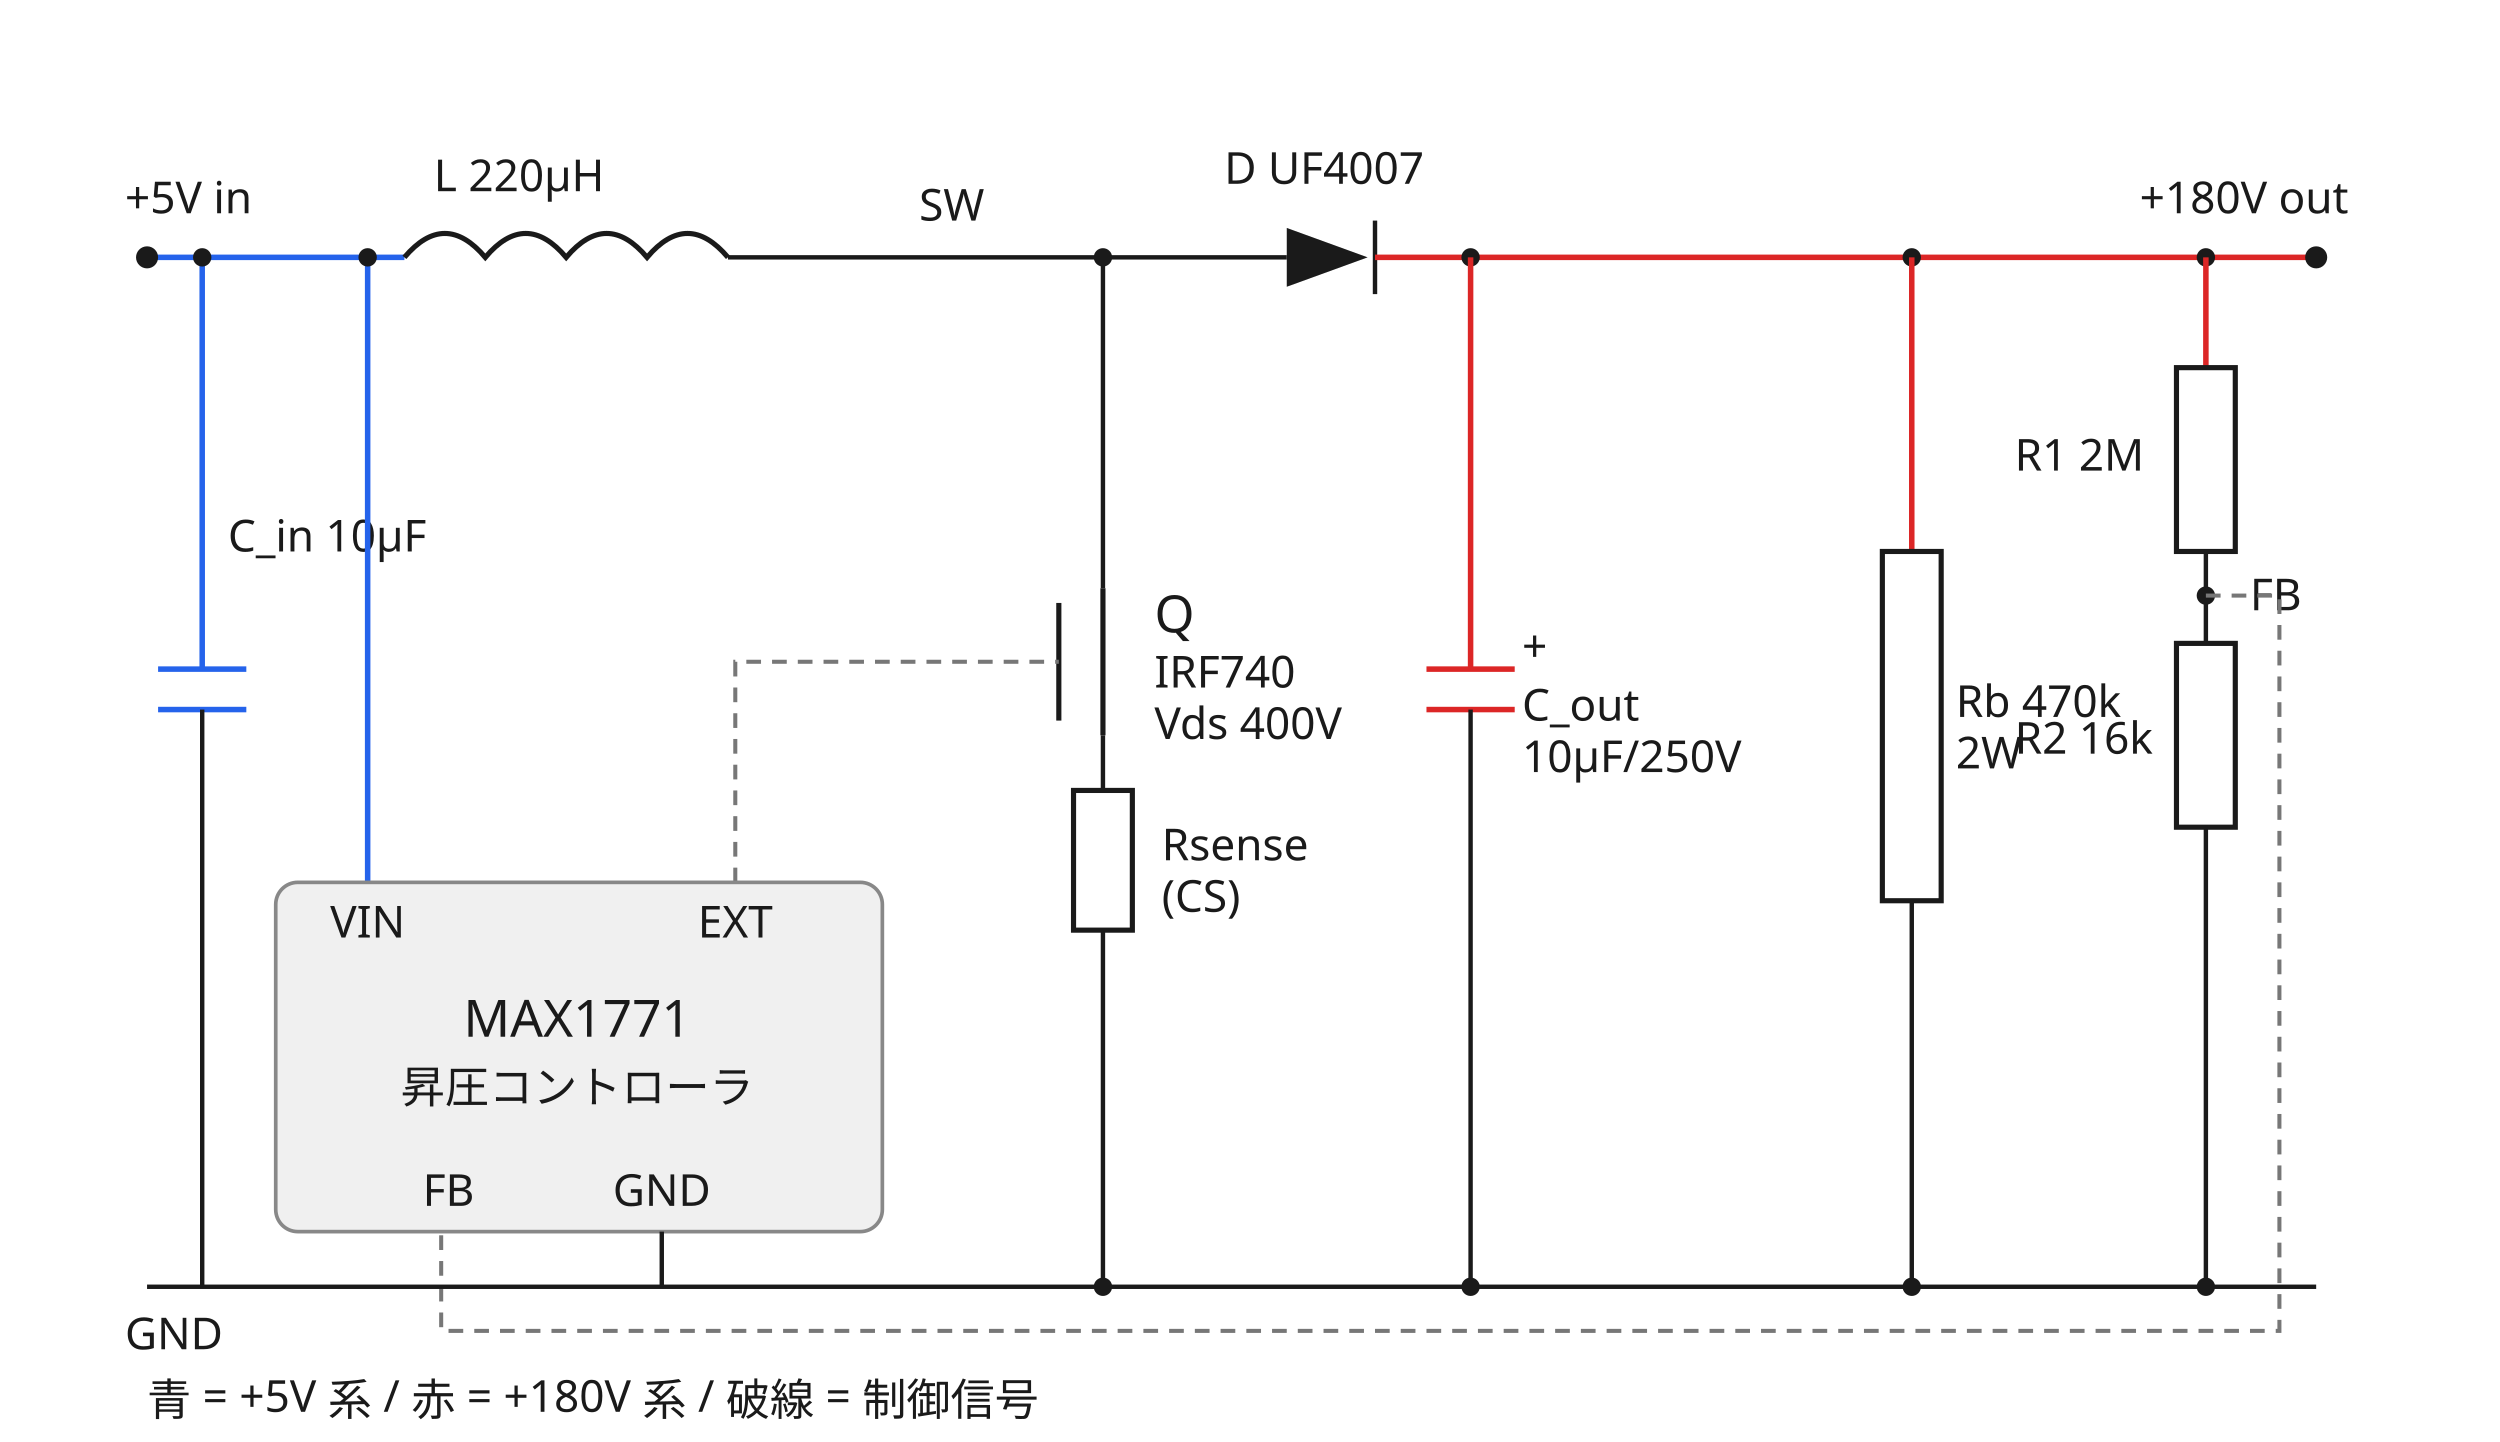
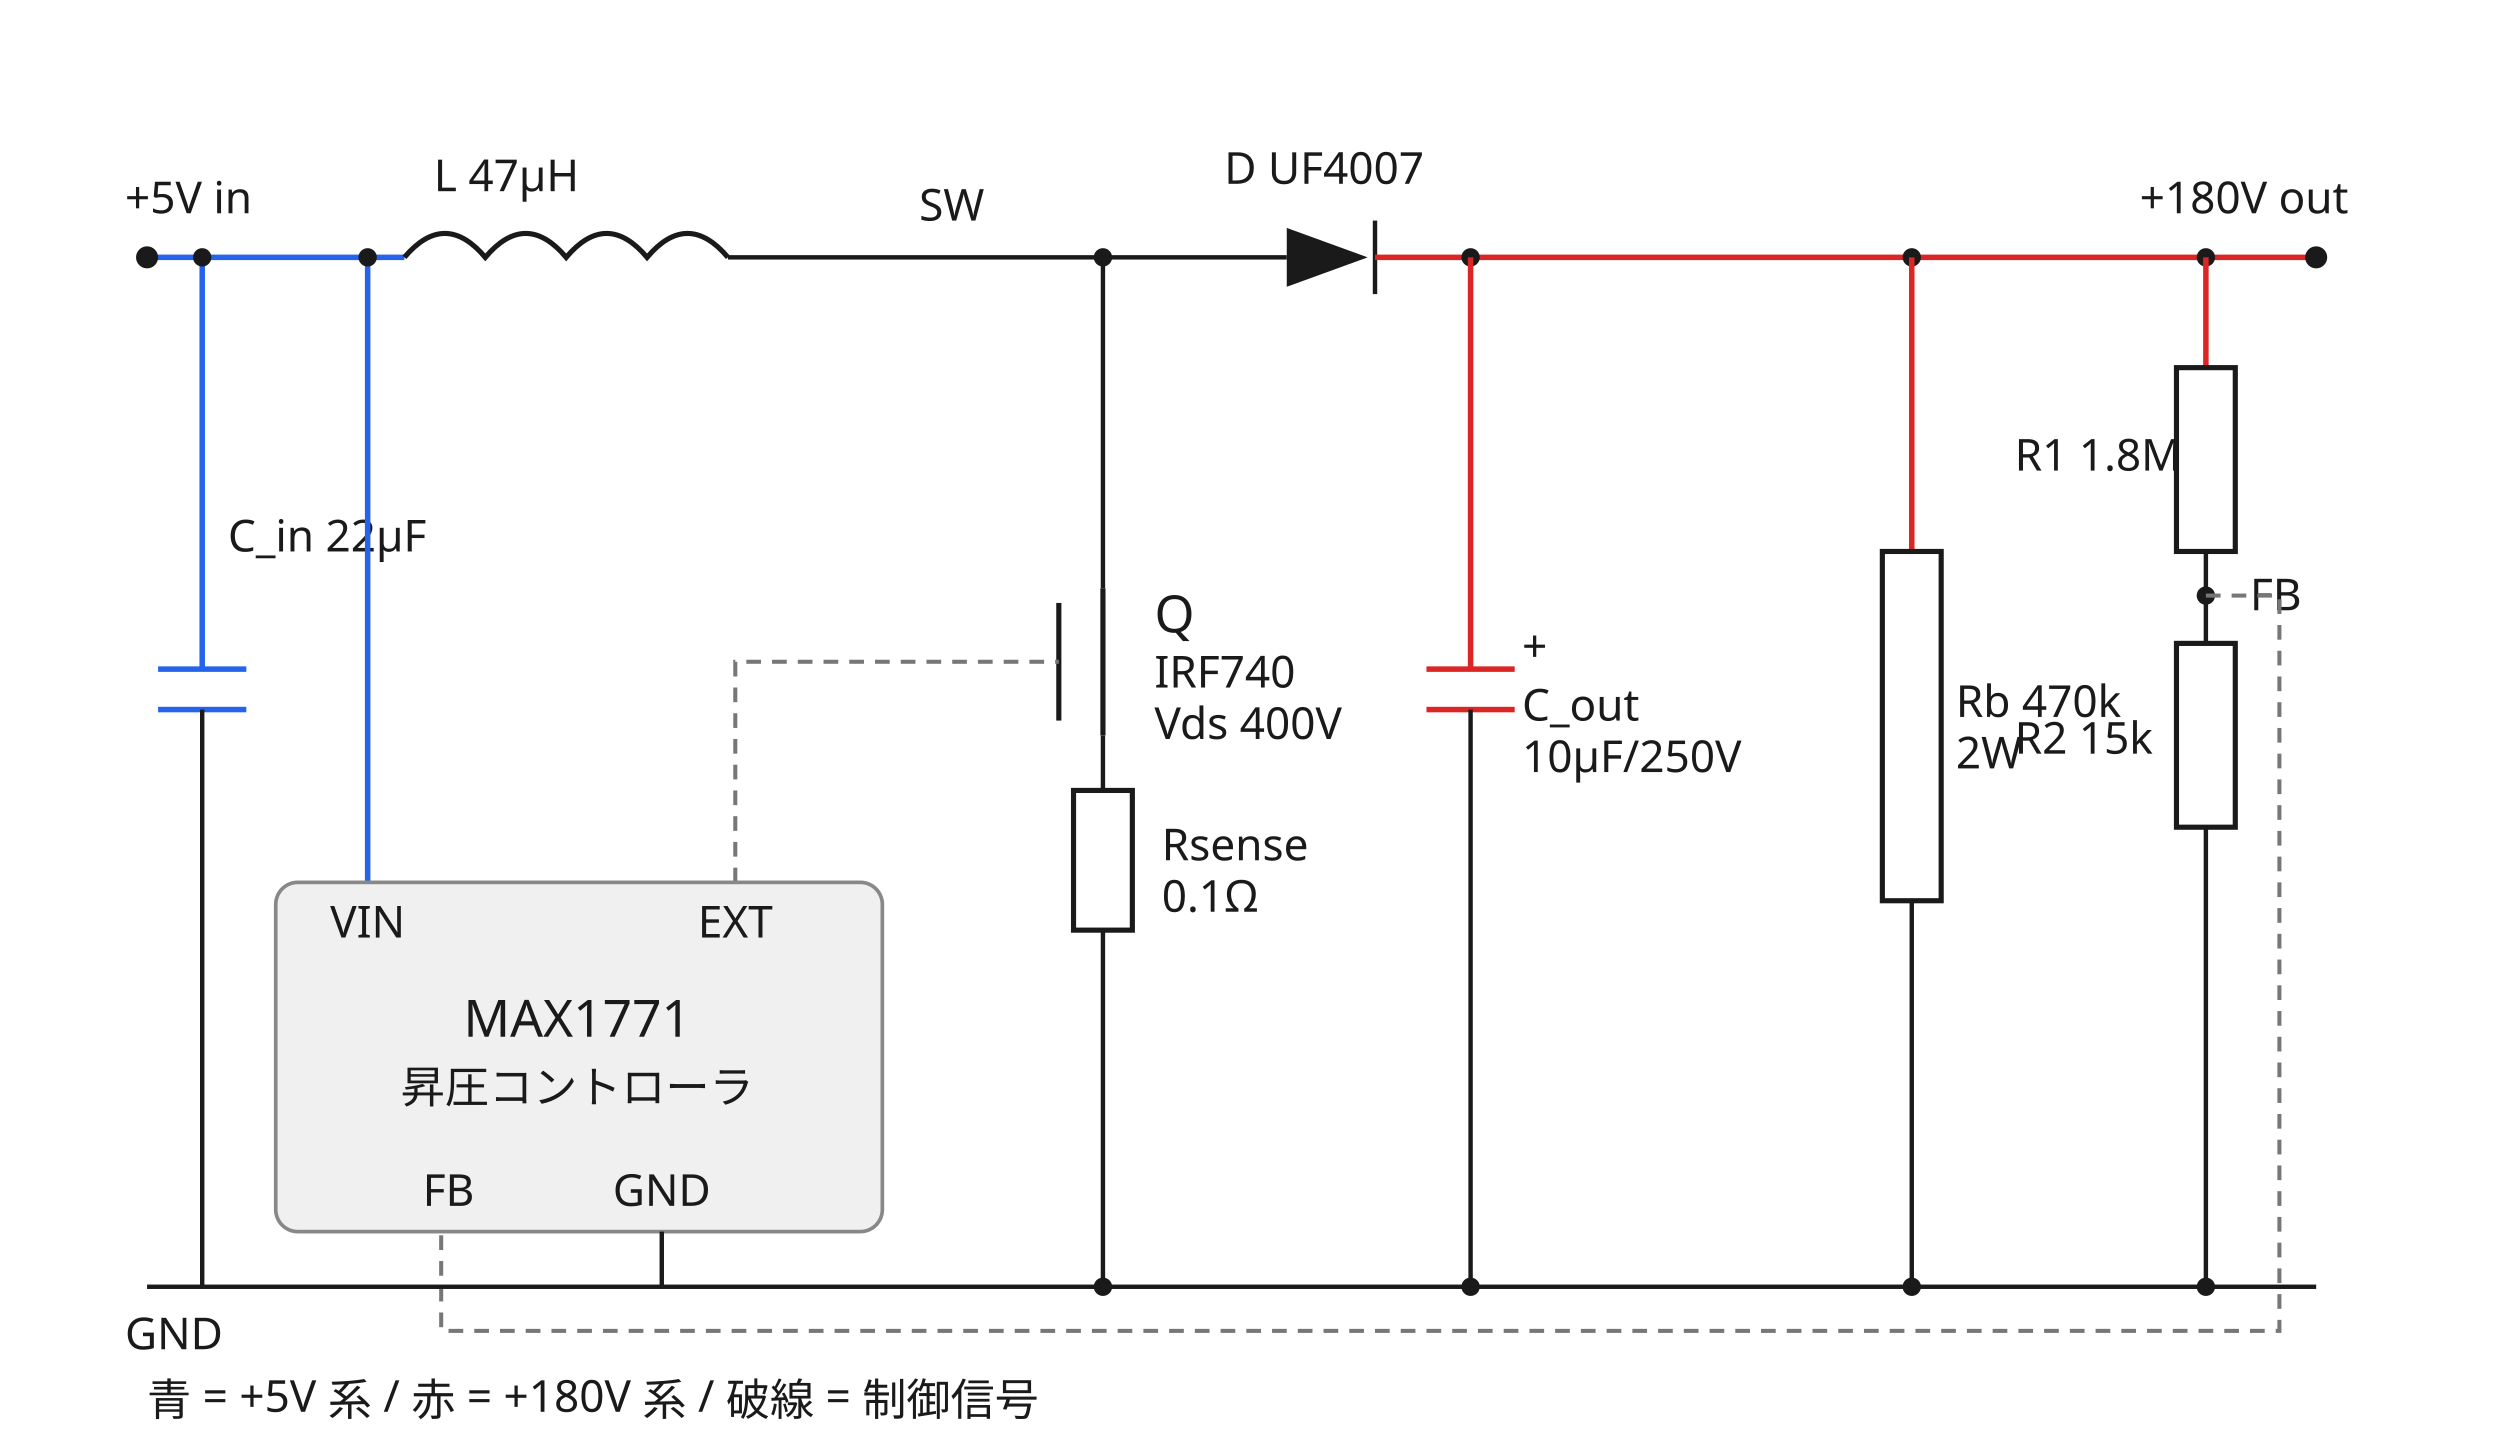
<svg xmlns="http://www.w3.org/2000/svg" width="100%" viewBox="0 0 680 392" role="img">
  <style>
.w{fill:none;stroke:#1a1a1a;stroke-width:1.2}
.b{fill:none;stroke:#2563eb;stroke-width:1.5}
.r{fill:none;stroke:#dc2626;stroke-width:1.5}
.c{fill:none;stroke:#777;stroke-width:1.1;stroke-dasharray:4 3}
.body{fill:none;stroke:#1a1a1a;stroke-width:1.4}
.dot{fill:#1a1a1a}
.tri{fill:#1a1a1a}
text{font-family:sans-serif;fill:#1a1a1a}
.t{font-size:14px}
.ts{font-size:12px}
.box{fill:#f0f0f0;stroke:#888;stroke-width:1}
</style>
  <path class="b" d="M40,70 H110" />
  <circle class="dot" cx="40" cy="70" r="3" />
  <text class="ts" x="34" y="58">+5V in</text>
  <path class="b" d="M55,70 V182" />
  <path class="b" d="M43,182 H67" />
  <path class="b" d="M43,193 H67" />
  <path class="w" d="M55,193 V350" />
  <circle class="dot" cx="55" cy="70" r="2.5" />
-   <text class="ts" x="62" y="150">C_in 10µF</text>
+   <text class="ts" x="62" y="150">C_in 22µF</text>
  <path class="b" d="M100,70 V240" />
  <circle class="dot" cx="100" cy="70" r="2.5" />
  <path class="body" d="M110,70 q11,-13 22,0 q11,-13 22,0 q11,-13 22,0 q11,-13 22,0" />
-   <text class="ts" x="118" y="52">L 220µH</text>
+   <text class="ts" x="118" y="52">L 47µH</text>
  <path class="w" d="M198,70 H350" />
  <text class="ts" x="250" y="60">SW</text>
  <circle class="dot" cx="300" cy="70" r="2.5" />
  <path class="w" d="M300,70 V160" />
  <line class="body" x1="300" y1="160" x2="300" y2="200" />
  <line class="body" x1="288" y1="164" x2="288" y2="196" />
  <path class="c" d="M200,240 V180 H288" />
  <text class="t" x="314" y="172">Q</text>
  <text class="ts" x="314" y="187">IRF740</text>
  <text class="ts" x="314" y="201">Vds 400V</text>
  <path class="w" d="M300,200 V215" />
  <rect class="body" x="292" y="215" width="16" height="38" />
  <path class="w" d="M300,253 V350" />
  <text class="ts" x="316" y="234">Rsense</text>
-   <text class="ts" x="316" y="248">(CS)</text>
+   <text class="ts" x="316" y="248">0.1Ω</text>
  <polygon class="tri" points="350,62 350,78 372,70" />
  <line class="w" x1="374" y1="60" x2="374" y2="80" />
  <text class="ts" x="333" y="50">D  UF4007</text>
  <path class="r" d="M374,70 H630" />
  <circle class="dot" cx="630" cy="70" r="3" />
  <text class="ts" x="582" y="58">+180V out</text>
  <circle class="dot" cx="400" cy="70" r="2.5" />
  <circle class="dot" cx="520" cy="70" r="2.5" />
  <circle class="dot" cx="600" cy="70" r="2.5" />
  <path class="r" d="M400,70 V182" />
  <path class="r" d="M388,182 H412" />
  <path class="r" d="M388,193 H412" />
  <path class="w" d="M400,193 V350" />
  <text class="ts" x="414" y="180">+</text>
  <text class="ts" x="414" y="196">C_out</text>
  <text class="ts" x="414" y="210">10µF/250V</text>
  <path class="r" d="M520,70 V150" />
  <rect class="body" x="512" y="150" width="16" height="95" />
  <path class="w" d="M520,245 V350" />
  <text class="ts" x="532" y="195">Rb 470k</text>
  <text class="ts" x="532" y="209">2W</text>
  <path class="r" d="M600,70 V100" />
  <rect class="body" x="592" y="100" width="16" height="50" />
  <path class="w" d="M600,150 V175" />
  <circle class="dot" cx="600" cy="162" r="2.5" />
  <rect class="body" x="592" y="175" width="16" height="50" />
  <path class="w" d="M600,225 V350" />
-   <text class="ts" x="548" y="128">R1 2M</text>
-   <text class="ts" x="548" y="205">R2 16k</text>
+   <text class="ts" x="548" y="128">R1 1.8M</text>
+   <text class="ts" x="548" y="205">R2 15k</text>
  <text class="ts" x="612" y="166">FB</text>
  <path class="c" d="M600,162 H620 V362 H120 V335" />
  <rect class="box" x="75" y="240" width="165" height="95" rx="6" />
  <text class="t" x="157" y="282" text-anchor="middle">MAX1771</text>
  <text class="ts" x="157" y="300" text-anchor="middle">昇圧コントローラ</text>
  <text class="ts" x="100" y="255" text-anchor="middle">VIN</text>
  <text class="ts" x="200" y="255" text-anchor="middle">EXT</text>
  <text class="ts" x="122" y="328" text-anchor="middle">FB</text>
  <text class="ts" x="180" y="328" text-anchor="middle">GND</text>
  <path class="w" d="M180,335 V350" />
  <path class="w" d="M40,350 H630" />
  <text class="ts" x="34" y="367">GND</text>
  <circle class="dot" cx="300" cy="350" r="2.5" />
  <circle class="dot" cx="400" cy="350" r="2.5" />
  <circle class="dot" cx="520" cy="350" r="2.5" />
  <circle class="dot" cx="600" cy="350" r="2.5" />
  <text class="ts" x="40" y="385">青 = +5V 系   /   赤 = +180V 系   /   破線 = 制御信号</text>
</svg>
